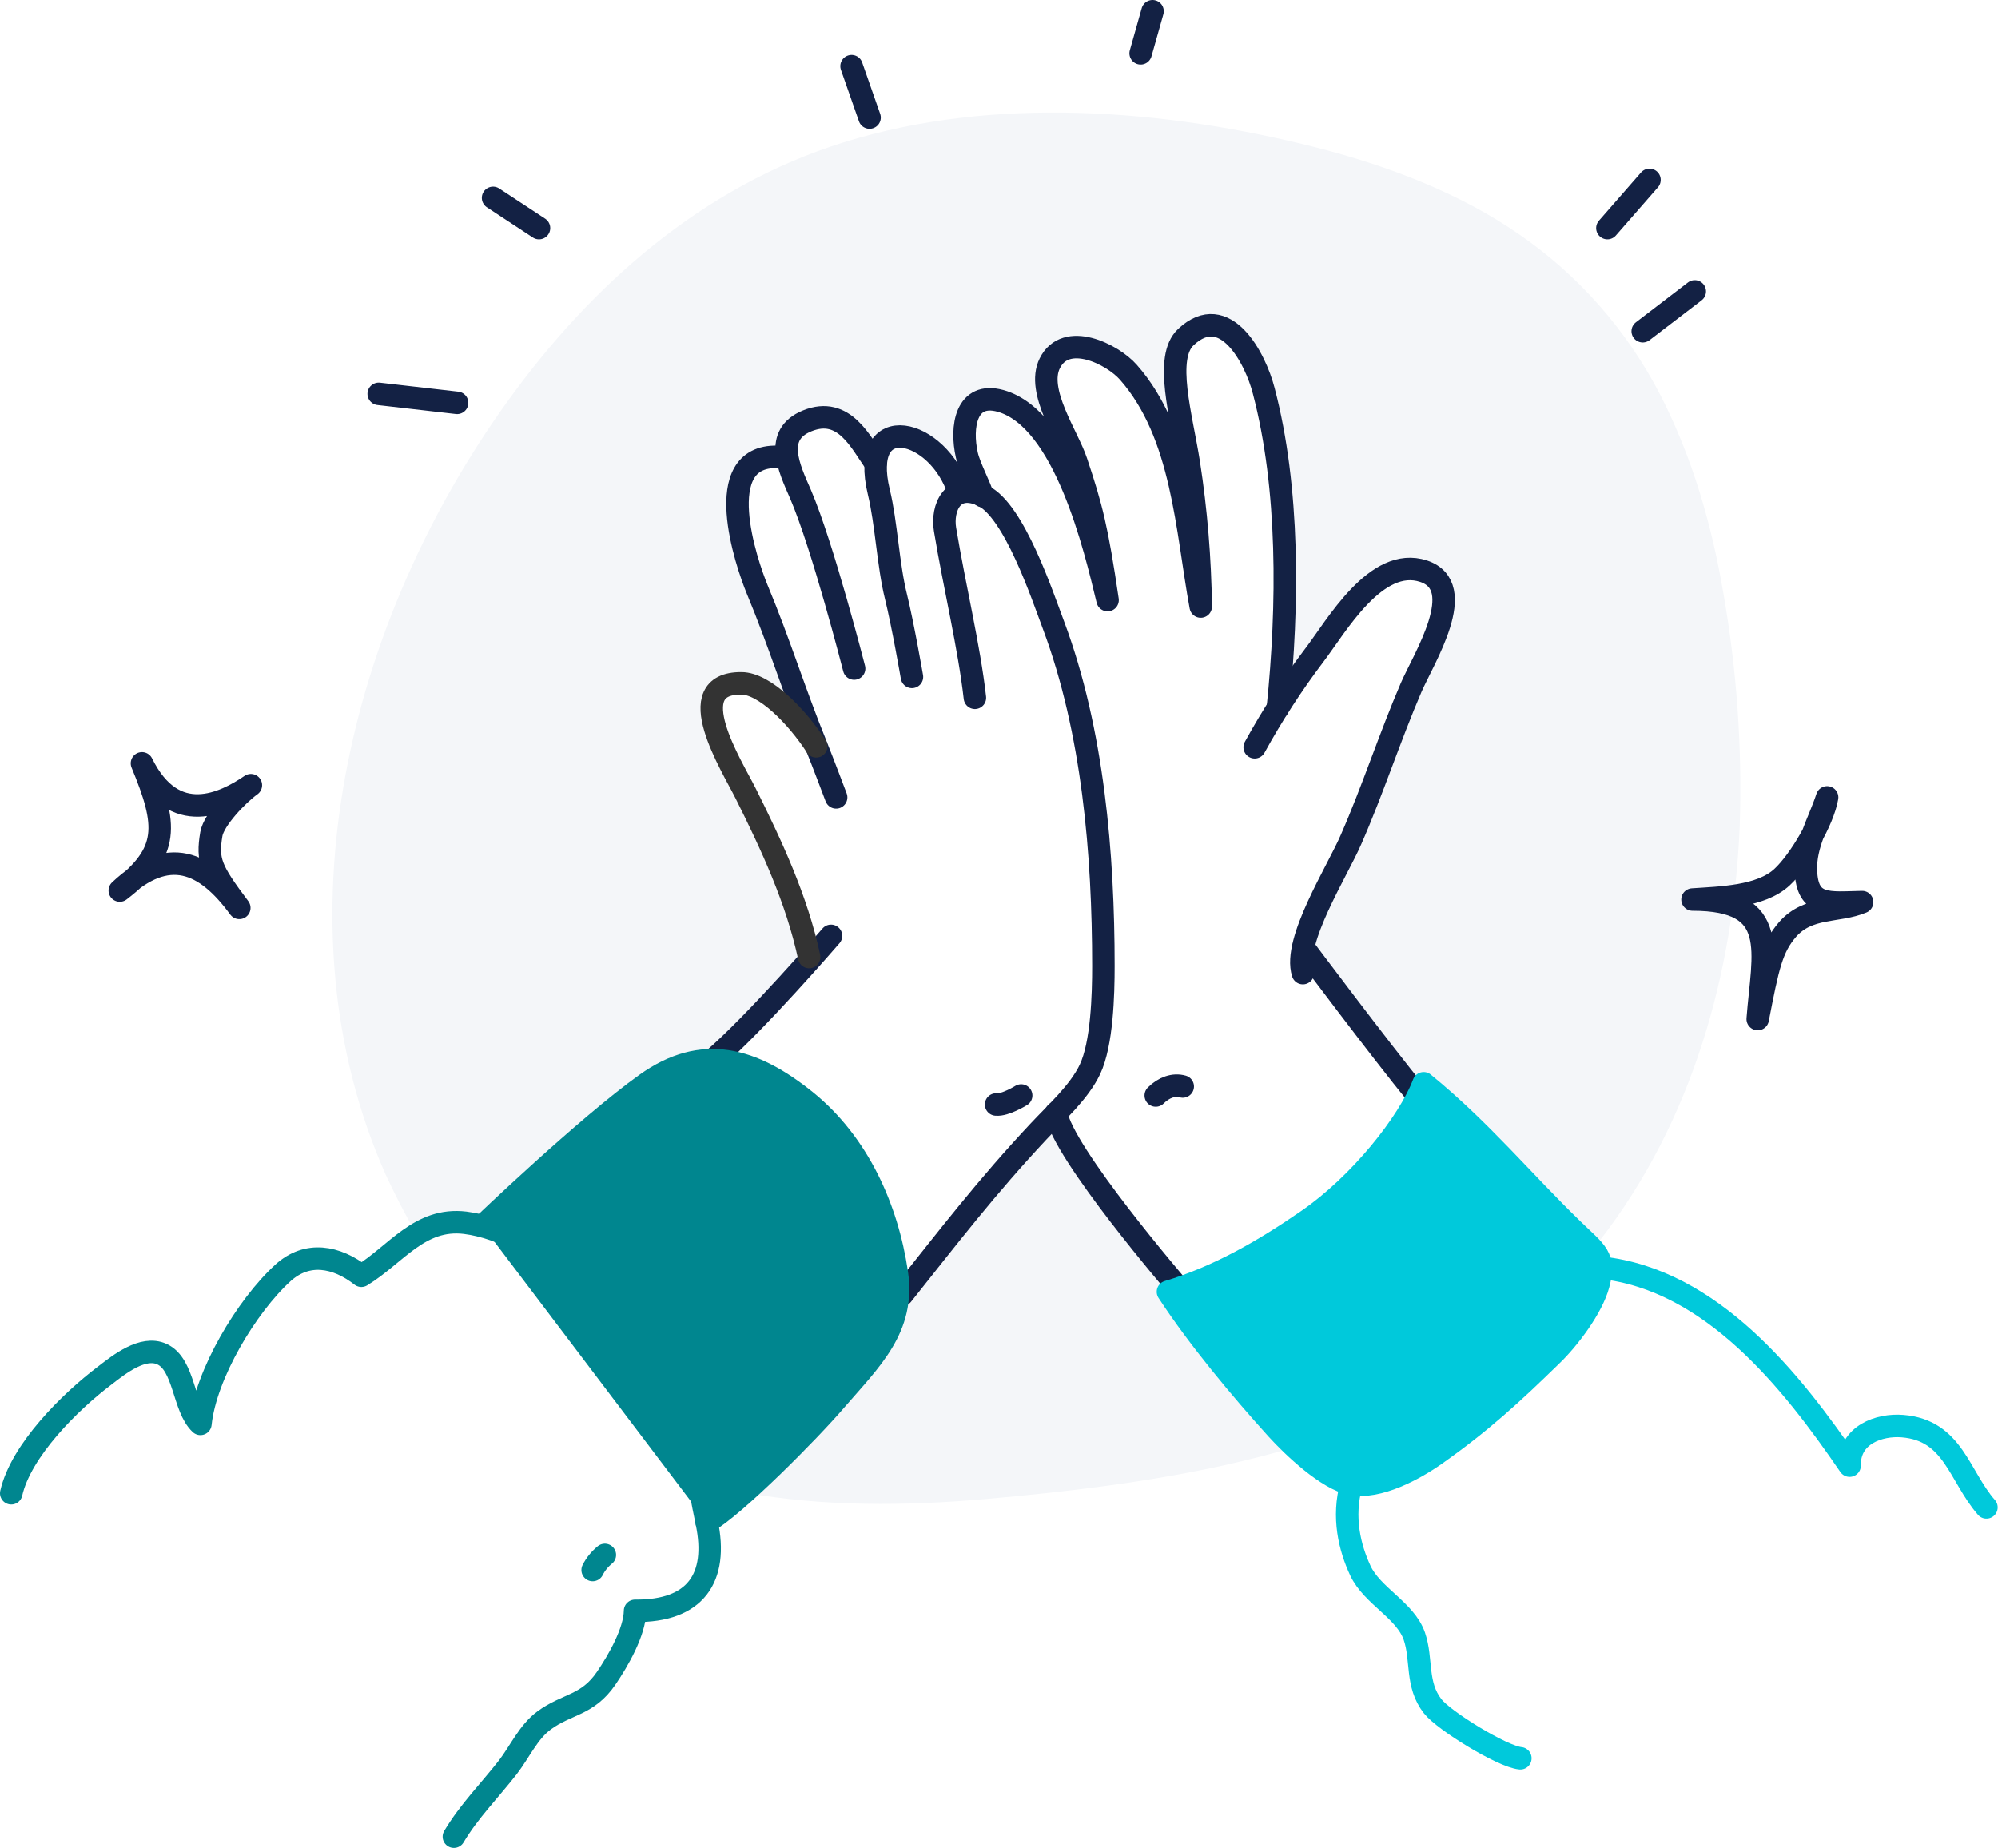
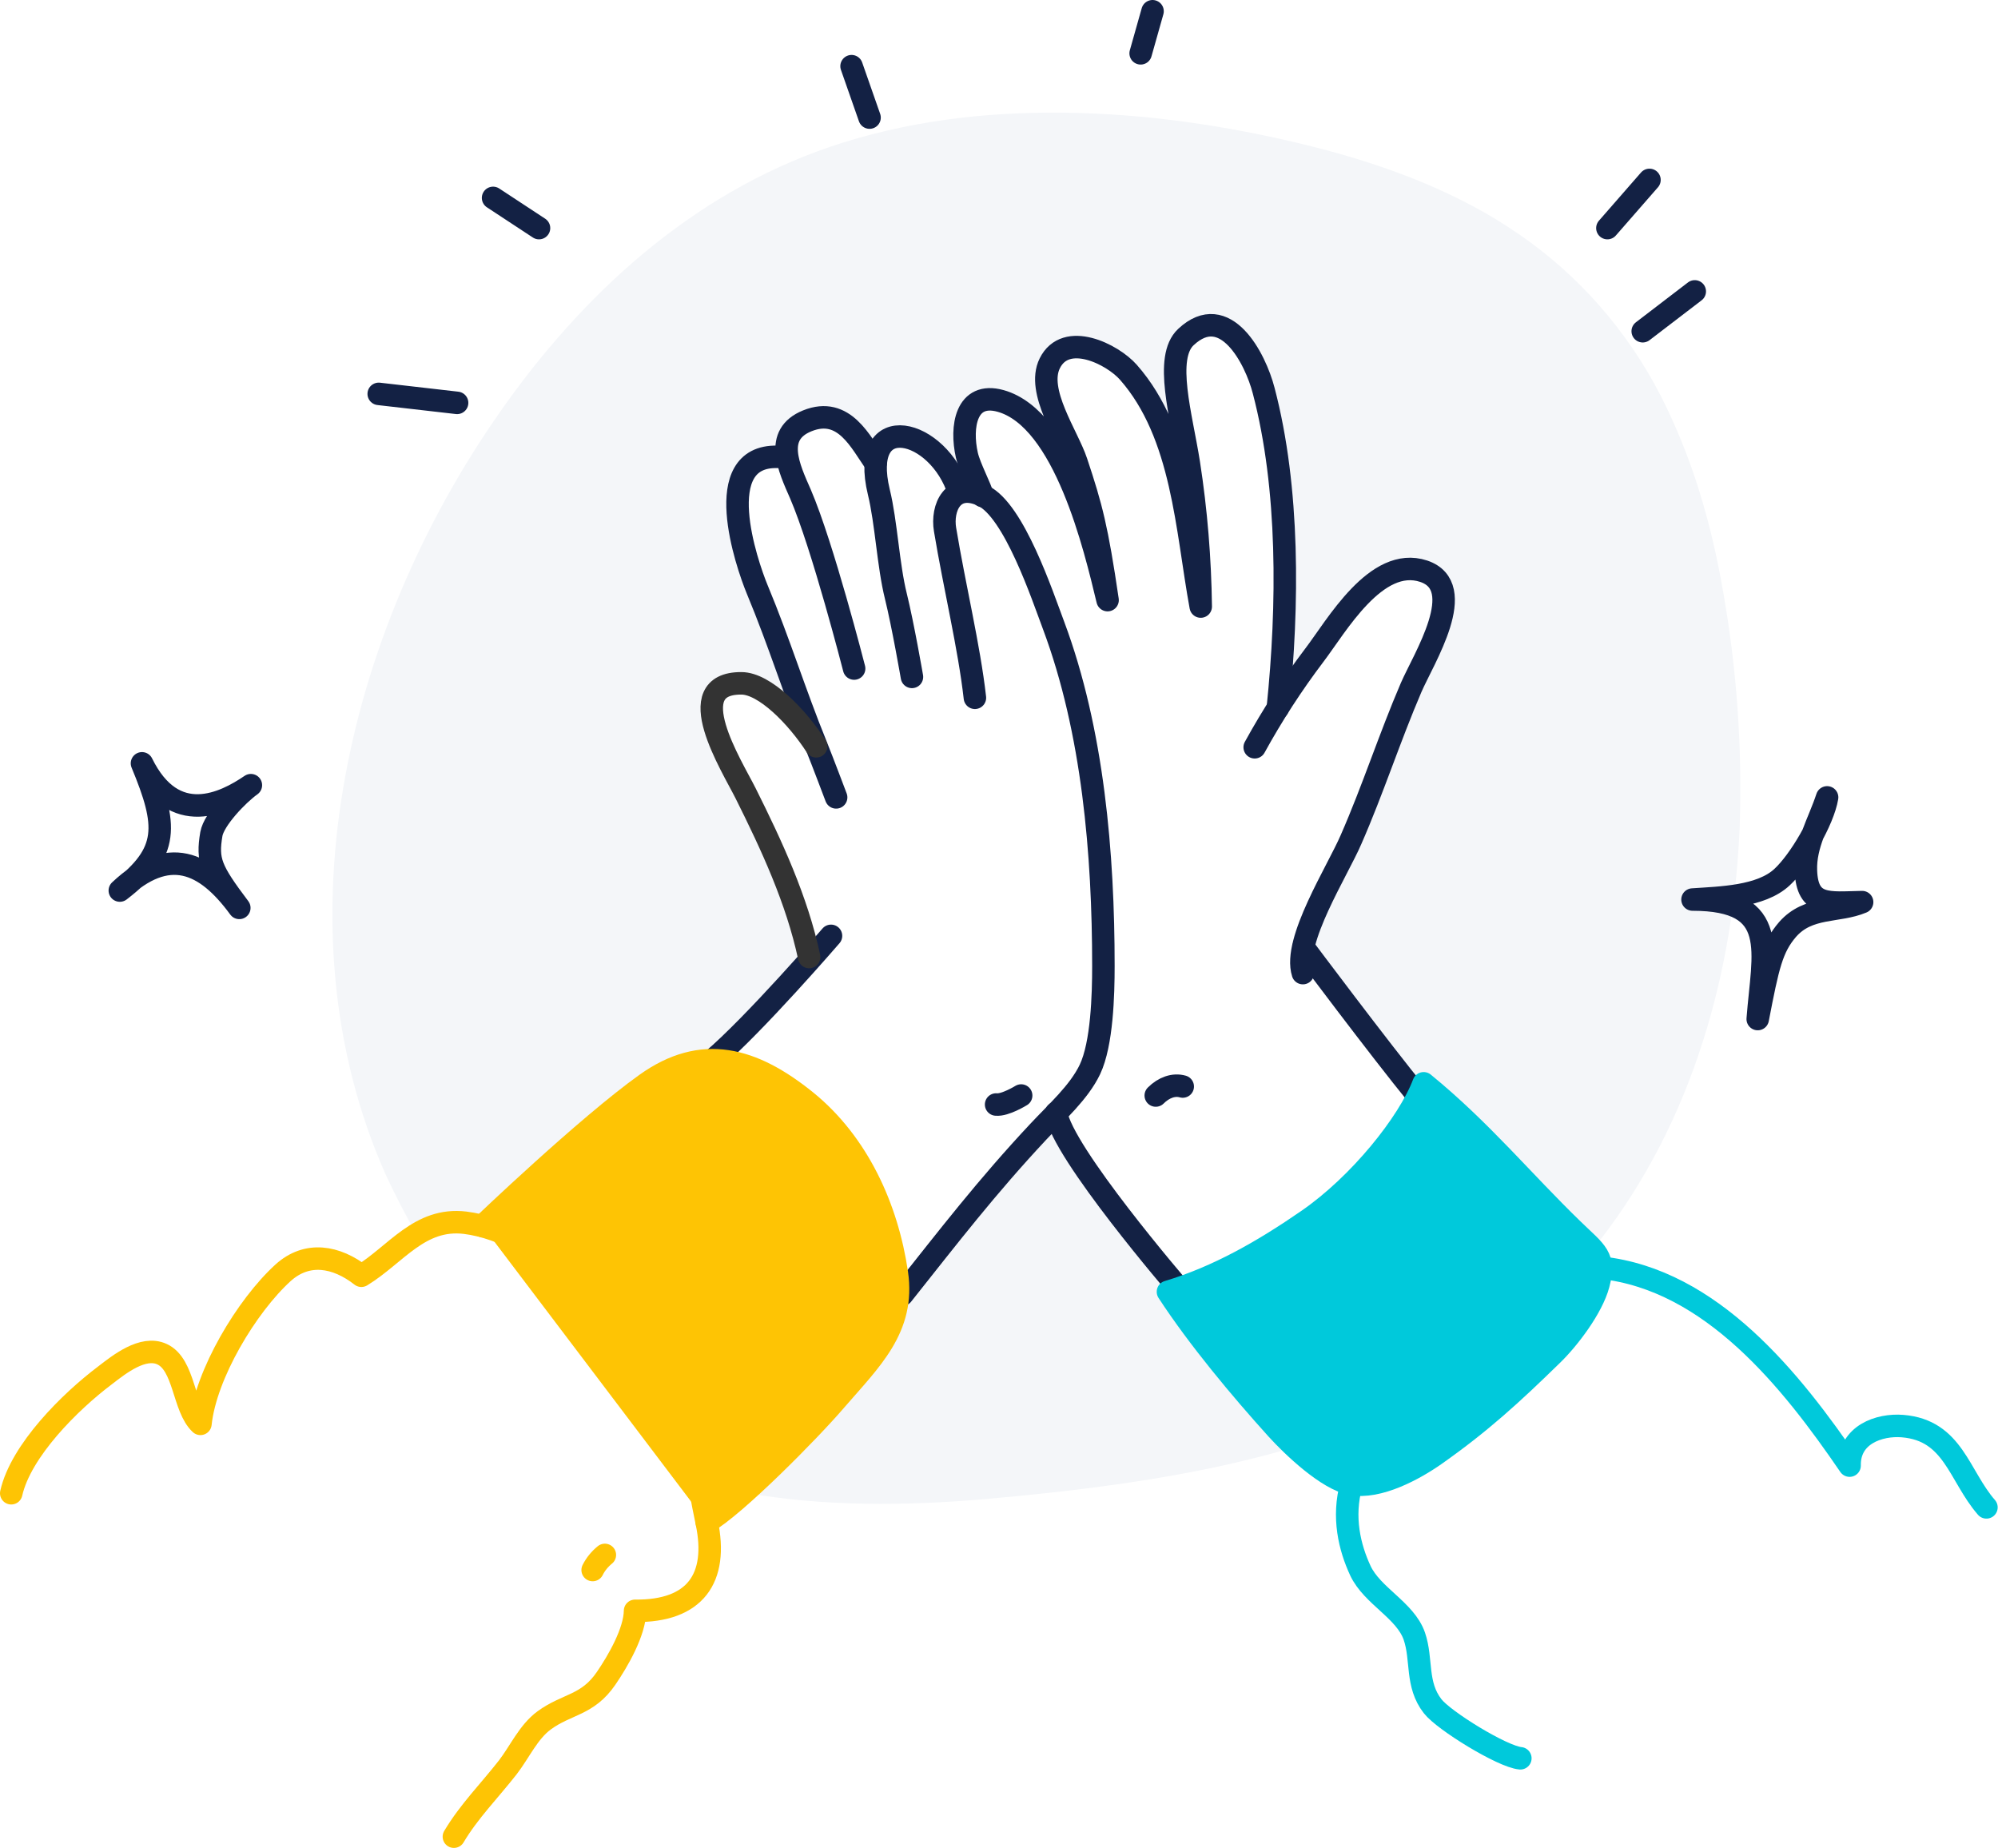
<svg xmlns="http://www.w3.org/2000/svg" version="1.1" id="Layer_1" x="0px" y="0px" viewBox="0 0 622 575.1" style="enable-background:new 0 0 622 575.1;" xml:space="preserve">
  <style type="text/css">
	.st0{fill:#F4F6F9;}
- 	.st1{fill:none;stroke:#00868F;stroke-width:7;stroke-linecap:round;stroke-linejoin:round;}
+ 	.st1{fill:none;stroke:#FEC404;stroke-width:7;stroke-linecap:round;stroke-linejoin:round;}
	.st2{fill:none;stroke:#132144;stroke-width:7;stroke-linecap:round;stroke-linejoin:round;}
- 	.st3{fill:#00868F;stroke:#00868F;stroke-width:7;stroke-linecap:round;stroke-linejoin:round;}
+ 	.st3{fill:#FEC404;stroke:#FEC404;stroke-width:7;stroke-linecap:round;stroke-linejoin:round;}
	.st4{fill:none;stroke:#333333;stroke-width:7;stroke-linecap:round;stroke-linejoin:round;}
	.st5{fill:none;stroke:#00C9DB;stroke-width:7;stroke-linecap:round;stroke-linejoin:round;}
	.st6{fill:#00C9DB;stroke:#00C9DB;stroke-width:7;stroke-linecap:round;stroke-linejoin:round;}
</style>
  <g id="BG">
    <path class="st0" d="M129.7,384.2c4.5-3,9.8-4.3,15.2-3.6c1.8,0.2,3.6,0.6,5.4,1.1l0,0c0,0,32.4-31,50.9-44.2   c7.1-5.1,13.9-7.4,20.6-7.4c8.8-7.4,22.2-22.1,30.2-31.1v-1.1c-3.8-17.8-11.7-34.8-19.8-51c-4.3-8.6-20.6-34.3-1.3-34.2   c7.2,0,17.3,10.3,23.3,19.6c-6.7-16.7-11.4-31.9-18.4-48.7c-3.3-8-14.8-41.7,6.3-41.2h3c-0.8-4.6,0.4-8.8,6.2-11.2   c11.6-4.7,16.8,6.9,21.3,13.2l0.1,0.1c1.1-15.1,20.4-8.3,25.9,8.9l0.1,0.4c1.9-0.7,4.3-0.6,7.3,0.8c-0.5-2.4-4-8.7-4.9-12.7   c-2-8.8-0.3-19.9,10.5-16.9c20,5.6,29.4,45.8,33.3,62c-3.3-22.3-5-28.8-9.7-43c-2.7-8.1-12.6-21.9-8.3-30.7c5-10.1,19.5-3,24.5,2.8   c17,19.2,18.1,49,22.5,72.9c-0.1-14.9-1.4-29.8-3.7-44.6c-2.3-14.7-7.7-32.9-0.9-39.3c12.2-11.4,21.5,6.6,24.2,16.7   c7.9,30.4,7.7,66.9,4.4,98.8l0,0c3.6-5.7,7.4-11.3,11.4-16.5c6.8-8.9,19.2-31,34-26.1c14.3,4.8,0,27.2-3.9,36.2   c-6.7,15.6-11.9,31.8-18.7,47.3c-3.3,7.6-12.5,22.6-14.9,33.6c0,0,23.7,31.7,35.5,46l0.4,0.1c0.7-1.3,1.2-2.5,1.7-3.7   c18,14.7,30.7,30.4,46.5,45.6c2.5,2.5,4.5,4.2,6,5.8c0.7-0.9,1.4-1.7,2-2.6c29-37.3,41.8-83.5,43.7-129.2   c0.8-24.3-0.9-48.6-5.1-72.5c-3.6-21.2-9.6-42.1-19.6-61.6c-10.3-20-25.3-37.2-43.9-50c-18.7-13-41-21.4-63.3-27.1   c-46.9-11.9-100.2-16.2-147-1.6c-44.3,13.8-78.8,44.7-104.6,80.5c-49.3,68.3-72.9,162.3-38,240.9   C123,371.9,126.2,378.2,129.7,384.2z" />
    <path class="st0" d="M397.5,444.9c-11.3-12.6-24.5-28.3-33.9-42.7c1.2-0.4,2.4-0.7,3.5-1.1c-5.7-6.6-36.8-43.6-38.3-54.6   c-1.9,2-3.8,3.9-5.6,5.8c-16.1,17.2-27.6,32.4-42.4,50.8l-1.4,0.8c-1.1,12.7-10.1,21.3-19.3,32c-8.9,10.1-18.4,19.6-28.3,28.7   c24.7,4.4,50,4.2,75,2s50.3-5.2,74.7-10.6c7.1-1.6,14.3-3.4,21.3-5.5C400.8,448.4,398.9,446.4,397.5,444.9z" />
  </g>
  <path class="st1" d="M3.5,464.8c3-13.3,18.3-28.5,29.2-36.7c4.4-3.4,11.8-9.3,17.7-6.6c7.1,3.2,6.6,16.7,12,21.7  c1.6-15.4,14.4-36.7,25.7-47c7.5-6.8,16.6-5.2,24.4,0.9c10.8-6.6,18.1-18.2,32.3-16.5c12.1,1.5,24.5,9.1,33.5,17.1  c13.3,11.9,24.5,22.6,32.2,38.9c5.5,11.7,6.7,24.2,9.5,37.2c3.7,17.5-3.6,27.8-22.3,27.6c-0.1,6.6-5.3,15.6-9,21  c-5.8,8.5-12.2,7.9-19.3,13.1c-4.9,3.6-7.6,9.8-11.3,14.6c-5.7,7.3-12.1,13.7-16.8,21.6" />
  <path class="st1" d="M184.5,488.7c0.9-1.8,2.2-3.4,3.8-4.7" />
  <path class="st2" d="M44.2,237.6c8,19.3,8.6,27.7-6.9,39.6c15-14.1,26.6-9.1,37.2,5.4c-8.9-11.8-10.1-14.7-8.7-23  c0.8-4.5,8.1-12.2,12.3-15.2C69.9,250,54.2,257.9,44.2,237.6z" />
  <path class="st2" d="M221.7,330.1c13.2-11.2,37-38.8,37-38.8" />
  <path class="st2" d="M280.9,403c14.7-18.5,26.3-33.6,42.4-50.8c5.7-6.1,12.6-12.2,16-19.3c3.8-8,4.2-23.3,4.2-32.2  c0-34.8-3.2-73.1-15.5-106c-3.5-9.3-12.3-35.8-22-40.4c-9.5-4.5-12.9,3.9-11.8,10.5c3,18.1,7.5,36.5,9.3,52.4" />
  <path class="st3" d="M150.2,381.6c0,0,32.4-31,50.9-44.2c17.5-12.5,33.2-8.1,49.9,5.4c16.1,13.1,25.2,33.1,28.2,53.5  c2.5,17.1-8.1,26.9-19,39.5c-8.3,9.7-31.4,33-40.2,38" />
  <line class="st2" x1="142.3" y1="125.4" x2="117.9" y2="122.6" />
  <line class="st2" x1="167.8" y1="71" x2="153.5" y2="61.6" />
  <path class="st2" d="M298.5,153.2c-6.3-20-31.2-26-24.9,0c2.3,9.4,2.9,22.8,5.3,32.4c2.2,8.9,5,25.1,5,25.1" />
  <path class="st2" d="M310.1,343.8c2.8,0.3,7.8-2.8,7.8-2.8" />
  <path class="st2" d="M272.6,144.2c-4.6-6.3-9.7-17.9-21.3-13.2c-10.6,4.3-5.7,14.6-2.1,22.8c6.9,16,16.7,54.3,16.7,54.3" />
  <path class="st2" d="M359.8,341c2.5-2.5,5.6-3.6,8.4-2.8" />
  <path class="st2" d="M242,142.2c-21.1-0.5-9.6,33.2-6.3,41.2c7,16.8,11.6,32,18.4,48.7c1.9,4.7,6.2,16.1,6.2,16.1" />
  <path class="st2" d="M390.6,232.6c5.5-10,11.7-19.6,18.6-28.7c6.8-8.9,19.2-31,34-26.1c14.3,4.8,0,27.2-3.9,36.2  c-6.7,15.6-11.9,31.8-18.7,47.3c-4.2,9.8-18.2,31.6-15,41.6" />
  <path class="st4" d="M251.9,297.9c-3.8-17.8-11.7-34.8-19.8-51c-4.3-8.6-20.6-34.3-1.3-34.2c7.2,0,17.3,10.3,23.3,19.6" />
  <path class="st2" d="M397.8,220.4c3.3-31.9,3.6-68.4-4.4-98.8c-2.6-10.1-12-28.1-24.2-16.7c-6.9,6.4-1.4,24.6,0.9,39.3  c2.3,14.8,3.5,29.7,3.7,44.6c-4.4-23.9-5.5-53.6-22.5-72.9c-5-5.7-19.5-12.9-24.5-2.8c-4.3,8.7,5.6,22.5,8.3,30.7  c4.7,14.1,6.4,20.6,9.7,43c-3.9-16.2-13.3-56.4-33.3-62c-10.8-3-12.5,8.1-10.5,16.9c0.9,3.9,4.4,10.3,4.9,12.7" />
  <path class="st2" d="M405.8,294.9c0,0,23.8,31.8,35.5,46.1" />
  <path class="st2" d="M328.8,346.4C330.5,358.6,367,401,367,401" />
  <path class="st5" d="M420.7,462c-2.9,10.3-0.5,19.8,2.8,26.9c3.7,7.9,14,12.3,16.8,20.4c2.5,7.3,0.4,15,5.7,21.8  c3.5,4.5,21.7,15.7,27.3,16.2" />
  <path class="st5" d="M498.5,394.6c34.3,3.7,59.2,35.1,77.3,61.6c-0.2-9.6,9.2-12.9,16.5-12.3c15.8,1.3,17.5,15.4,26.1,25.3" />
  <path class="st6" d="M407.1,379.8c-13.6,9.4-28,17.7-43.5,22.3c9.4,14.4,22.6,30.2,33.9,42.7c5,5.5,15.7,15.7,23.2,17.1  c8.4,1.6,19.7-4.6,26.1-9.1c14.2-10,23.8-18.8,36.3-31c5.3-5.1,12.6-14.8,14.5-22c2.3-8.7-0.6-9.9-7.9-17  c-15.7-15.2-28.5-30.9-46.5-45.6C438.5,349.6,423.2,368.7,407.1,379.8z" />
  <path class="st2" d="M568.8,248.2c-1.2,7.2-8.5,19.7-14,24.8c-6.6,6.2-19.2,6.4-27.9,7c27.5,0,21.9,16.3,20.3,37.2  c3.2-16.6,4.4-22.2,9.3-27.9c6.5-7.4,15.6-5.3,23.2-8.5c-10.4,0.2-17.1,1.6-17.5-9.8C561.9,262.9,566.2,256.1,568.8,248.2z" />
  <line class="st2" x1="511.4" y1="103.1" x2="527.6" y2="90.7" />
  <line class="st2" x1="500.4" y1="71" x2="513.5" y2="56" />
  <line class="st2" x1="355.1" y1="16.6" x2="358.8" y2="3.5" />
  <line class="st2" x1="270.7" y1="36.6" x2="265.1" y2="20.6" />
</svg>
